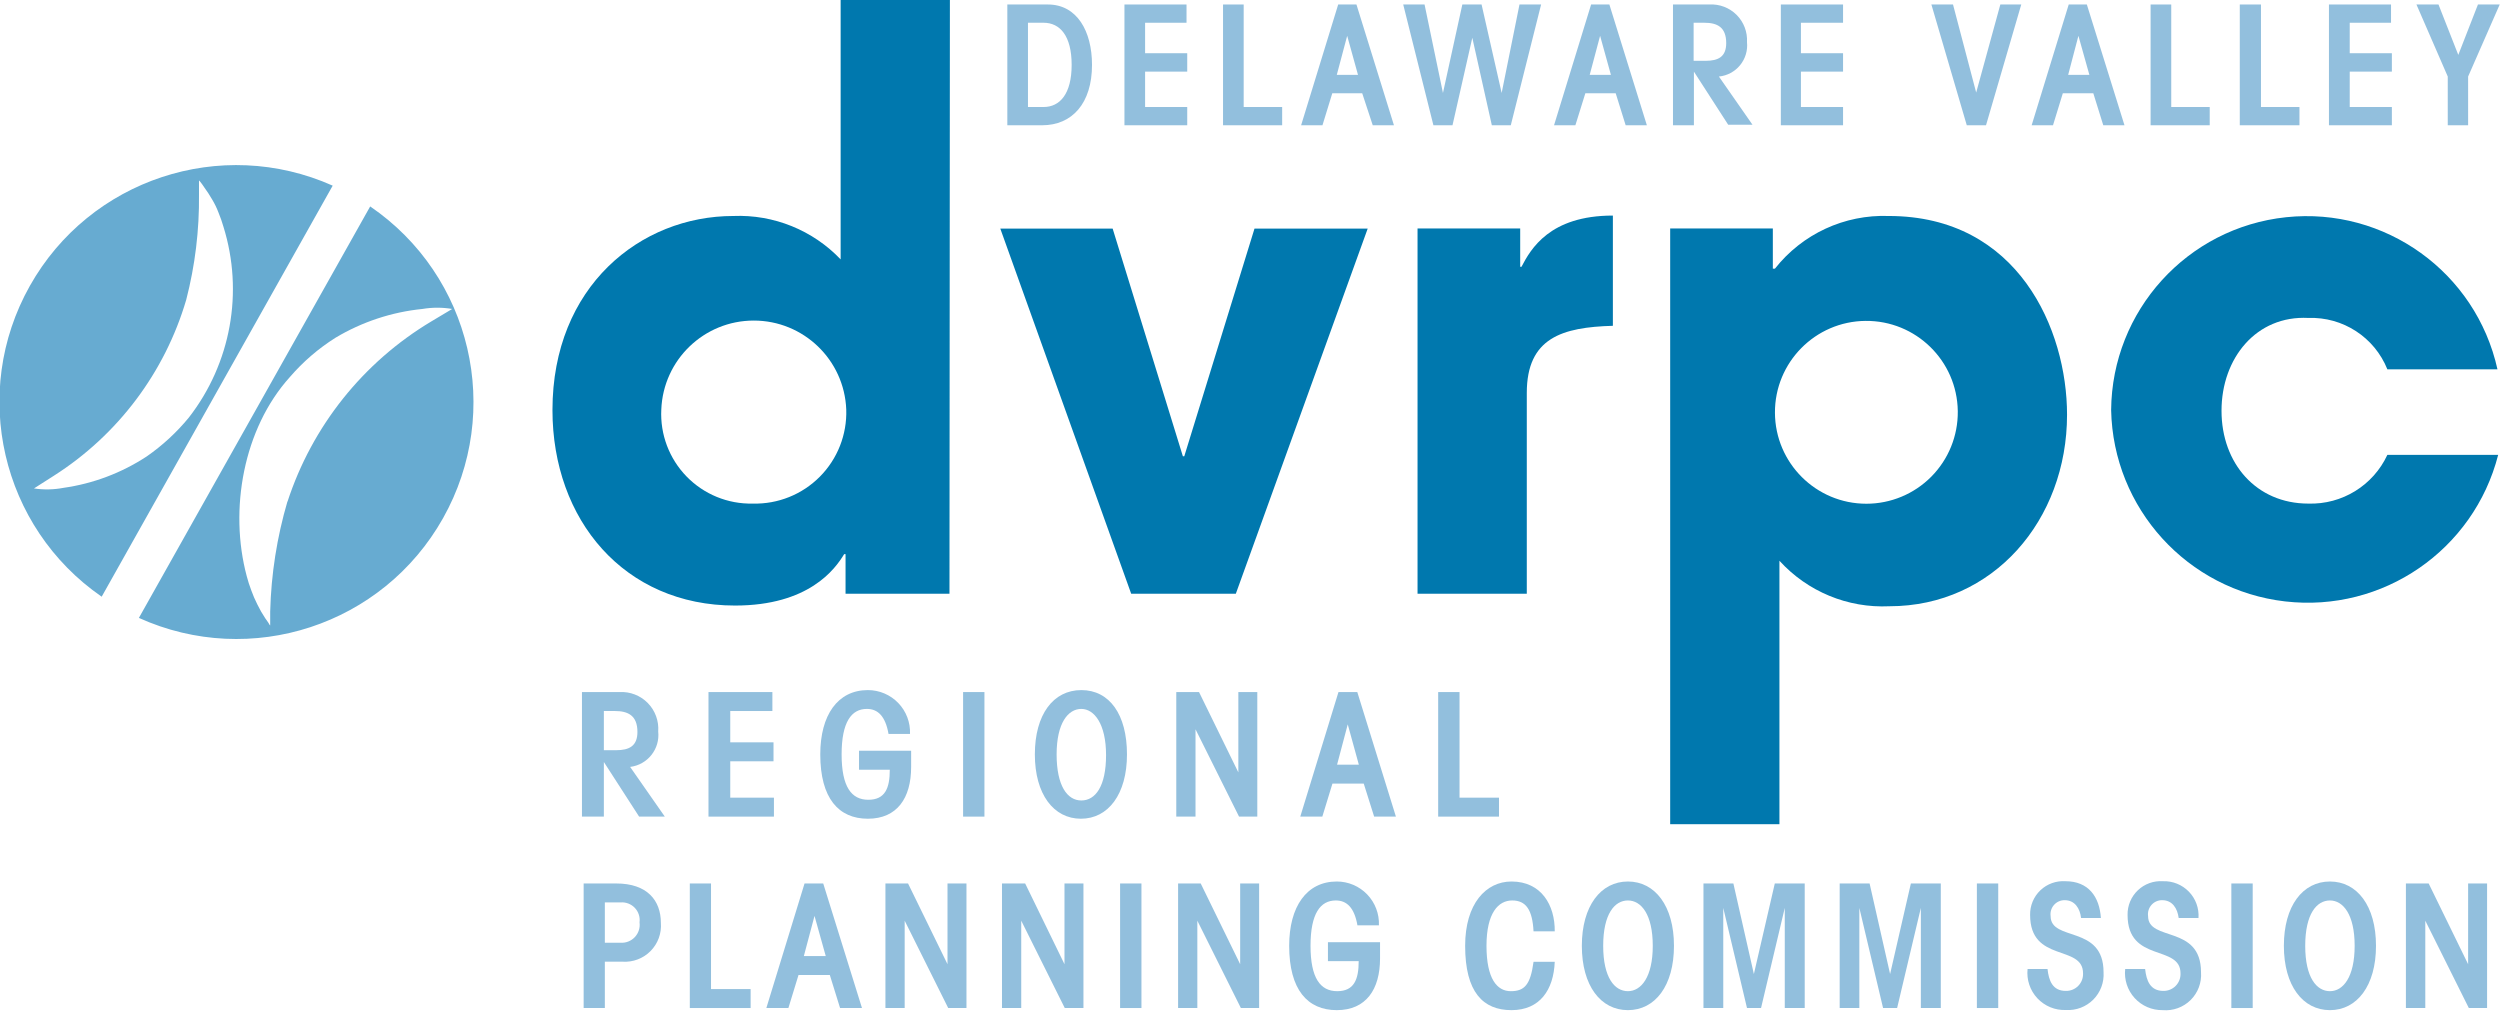
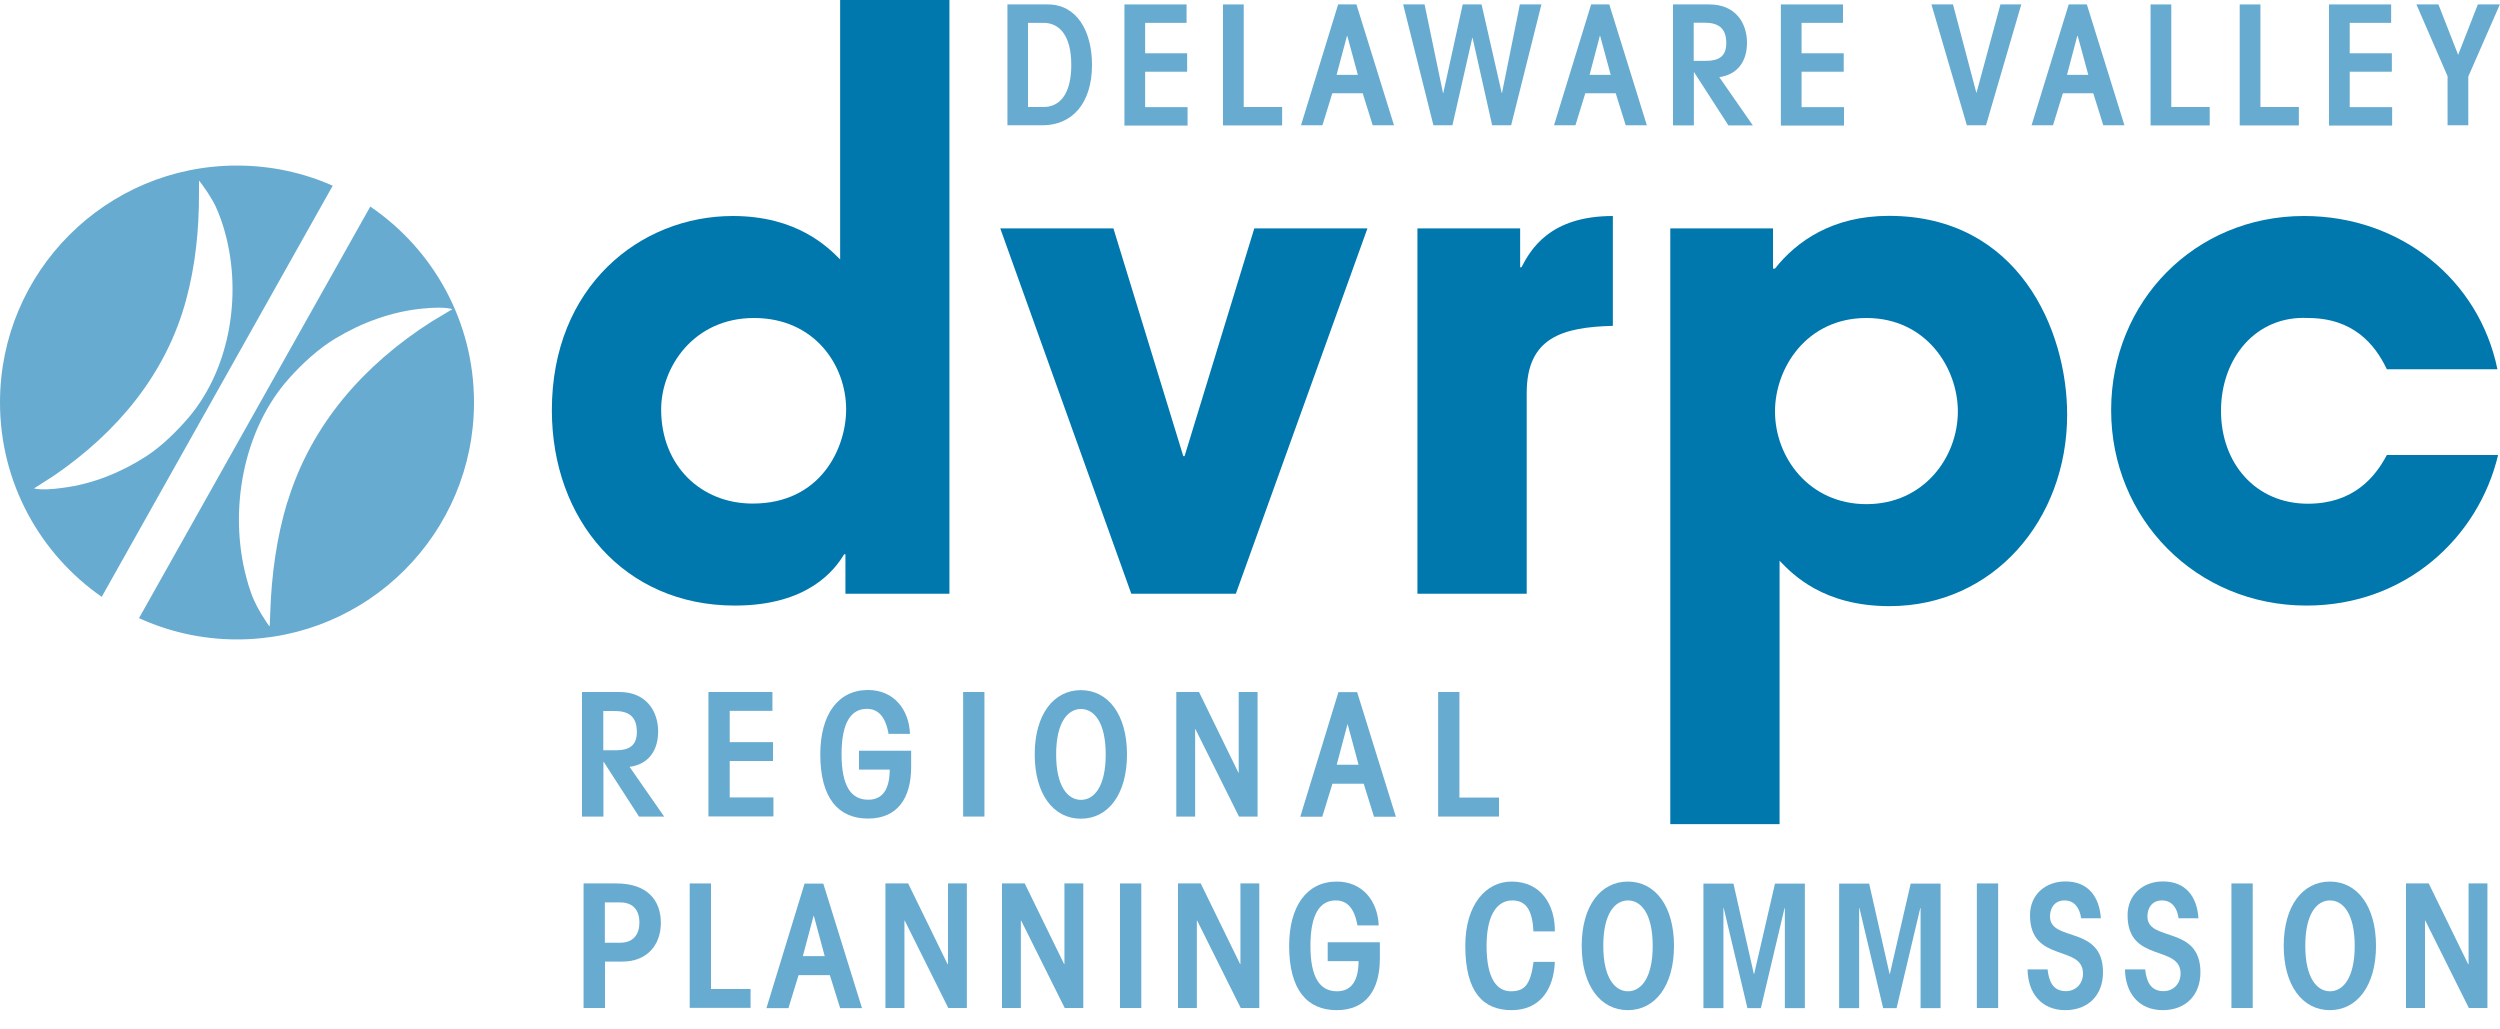
- <svg xmlns="http://www.w3.org/2000/svg" id="dvrpc" viewBox="0 0 178.02 71.93">
-   <defs>
-     <style>#dvrpc .cls-1{fill:#67abd1;}#dvrpc .cls-2{fill:#0078ae;}#dvrpc .cls-3{fill:#92bfdd;}</style>
-   </defs>
-   <path class="cls-1" d="M23.69,13.22A16.86,16.86,0,0,0,7.24,42.49ZM2.42,34.78l1.41-.9a22.32,22.32,0,0,0,9.43-12.53,28.69,28.69,0,0,0,.91-7.5v-1l.07.07a4.51,4.51,0,0,1,.29.4,9.66,9.66,0,0,1,.58.89,5.68,5.68,0,0,1,.45.93,9.59,9.59,0,0,1,.35,1,14.92,14.92,0,0,1-2.46,13.59,14.83,14.83,0,0,1-3,2.77,14.52,14.52,0,0,1-5.94,2.24A6.21,6.21,0,0,1,2.42,34.78Z" />
-   <path class="cls-1" d="M26.36,14.7,9.89,44A16.87,16.87,0,0,0,26.36,14.7Zm-5.89,21a30.61,30.61,0,0,0-1.23,7.84c0,.34,0,.68,0,1l-.06-.07c0-.05-.4-.59-.29-.44a8.37,8.37,0,0,1-.57-1,8.7,8.7,0,0,1-.43-1,9.59,9.59,0,0,1-.32-1c-1.27-4.74-.24-10.51,3.07-14.18a14.47,14.47,0,0,1,3.25-2.8A15,15,0,0,1,30.08,22,6.38,6.38,0,0,1,32.2,22l-1.49.89A23.41,23.41,0,0,0,20.47,35.73Z" />
-   <path class="cls-2" d="M67.61,42.28h-7.4V39.46h-.1c-.65,1.08-2.53,3.66-7.77,3.66-7.88,0-13-6.09-13-13.92,0-8.81,6.27-13.82,12.88-13.82a10,10,0,0,1,7.64,3.09V0h7.78Zm-14-6.42a6.49,6.49,0,0,0,6.65-6.7,6.59,6.59,0,0,0-13.17,0A6.38,6.38,0,0,0,53.6,35.86Z" />
-   <path class="cls-2" d="M88,42.28H80.55l-9.32-26h8l5,16.21h.1l5-16.21h8.06Z" />
-   <path class="cls-2" d="M100.94,16.27h7.31V19h.09c.66-1.26,2-3.65,6.51-3.65V23.2c-3.6.1-6.13.85-6.13,4.78v14.3h-7.78Z" />
-   <path class="cls-2" d="M118.93,16.27h7.31v2.86h.15a9.85,9.85,0,0,1,8.1-3.75c9.23,0,12.7,8.1,12.7,14.15,0,7.5-5.25,13.64-12.65,13.64a9.94,9.94,0,0,1-7.83-3.24V58.69h-7.78Zm20.48,13a6.51,6.51,0,1,0-6.51,6.6A6.51,6.51,0,0,0,139.41,29.3Z" />
-   <path class="cls-2" d="M177.89,32.39a14,14,0,0,1-27.56-3.19,13.92,13.92,0,0,1,27.51-2.9H170a5.84,5.84,0,0,0-5.63-3.66c-3.7-.19-6.18,2.86-6.18,6.61s2.48,6.61,6.18,6.61A6,6,0,0,0,170,32.39Z" />
-   <path class="cls-3" d="M71.73.32h2.89c2.07,0,3.14,1.9,3.14,4.3,0,2.73-1.41,4.3-3.55,4.3H71.73Zm1.47,7.3h1.11c1.16,0,2-.93,2-3s-.83-3-2-3H73.2Z" />
-   <path class="cls-3" d="M80.07,8.92V.32h4.42v1.3H81.54V3.79h3V5.1h-3V7.62h3v1.3Z" />
-   <path class="cls-3" d="M87.09,8.92V.32h1.47v7.3H91.3v1.3Z" />
-   <path class="cls-3" d="M95.29.32h1.3l2.67,8.6H97.75L97,6.64H94.87l-.7,2.28H92.65Zm.64,2.23h0l-.74,2.78h1.51Z" />
-   <path class="cls-3" d="M105.5.32l1.43,6.3h0l1.27-6.3h1.54l-2.16,8.6h-1.35l-1.39-6.23h0l-1.41,6.23h-1.36L99.92.32h1.52l1.31,6.3h0l1.38-6.3Z" />
-   <path class="cls-3" d="M113.3.32h1.3l2.67,8.6h-1.51l-.71-2.28h-2.16l-.71,2.28h-1.52Zm.64,2.23h0l-.74,2.78h1.51Z" />
-   <path class="cls-3" d="M119.13,8.92V.32h2.59A2.54,2.54,0,0,1,124.4,3a2.23,2.23,0,0,1-2,2.45l2.39,3.43h-1.73l-2.44-3.78h0V8.92Zm1.47-4.59h.86c.9,0,1.46-.29,1.46-1.26,0-1.15-.65-1.45-1.56-1.45h-.76Z" />
-   <path class="cls-3" d="M126.81,8.92V.32h4.43v1.3h-3V3.79h3V5.1h-3V7.62h3v1.3Z" />
-   <path class="cls-3" d="M142.44.32h1.49l-2.51,8.6h-1.37L137.53.32h1.54l1.65,6.27h0Z" />
-   <path class="cls-3" d="M147.31.32h1.29l2.68,8.6h-1.51l-.71-2.28h-2.17l-.7,2.28h-1.52ZM148,2.55h0l-.73,2.78h1.51Z" />
-   <path class="cls-3" d="M153.14,8.92V.32h1.47v7.3h2.74v1.3Z" />
-   <path class="cls-3" d="M159.49,8.92V.32H161v7.3h2.74v1.3Z" />
-   <path class="cls-3" d="M165.84,8.92V.32h4.42v1.3h-2.94V3.79h3V5.1h-3V7.62h3v1.3Z" />
-   <path class="cls-3" d="M174.3,5.45,172.07.32h1.57l1.41,3.59,1.4-3.59H178l-2.25,5.13V8.92H174.3Z" />
-   <path class="cls-3" d="M41.56,71.78V62.91h2.32c2.21,0,3.18,1.21,3.18,2.81a2.57,2.57,0,0,1-2.73,2.76H43.07v3.3Zm1.51-4.65h1.11a1.28,1.28,0,0,0,1.36-1.45,1.26,1.26,0,0,0-1.36-1.42H43.07Z" />
-   <path class="cls-3" d="M49.12,71.78V62.91h1.51v7.52h2.82v1.35Z" />
-   <path class="cls-3" d="M57.29,62.91h1.33l2.76,8.87H59.82l-.73-2.35H56.86l-.72,2.35H54.57ZM58,65.22h0l-.76,2.86h1.56Z" />
-   <path class="cls-3" d="M63.05,71.78V62.91h1.61l2.81,5.75h0V62.91h1.35v8.87H67.52l-3.1-6.22h0v6.22Z" />
-   <path class="cls-3" d="M71.35,71.78V62.91H73l2.8,5.75h0V62.91h1.35v8.87H75.82l-3.1-6.22h0v6.22Z" />
-   <path class="cls-3" d="M79.76,71.78V62.91h1.52v8.87Z" />
-   <path class="cls-3" d="M83.89,71.78V62.91H85.5l2.81,5.75h0V62.91h1.35v8.87H88.36l-3.1-6.22h0v6.22Z" />
-   <path class="cls-3" d="M96.66,65.89c-.22-1.26-.76-1.77-1.54-1.77-1.1,0-1.8.93-1.8,3.23s.7,3.23,1.9,3.23,1.53-.83,1.53-2.14H94.56V67.09h3.71v1.16c0,2.21-1,3.68-3.08,3.68s-3.39-1.45-3.39-4.58c0-2.79,1.24-4.58,3.39-4.58a3,3,0,0,1,3,3.12Z" />
-   <path class="cls-3" d="M109.2,66.32c-.08-1.54-.54-2.2-1.52-2.2s-1.83.88-1.83,3.23.75,3.23,1.73,3.23,1.4-.46,1.62-2.09h1.51c-.08,2-1.06,3.44-3.08,3.44s-3.3-1.27-3.3-4.58c0-3,1.48-4.58,3.3-4.58,2.13,0,3.1,1.69,3.08,3.55Z" />
-   <path class="cls-3" d="M119.2,67.35c0,2.84-1.34,4.58-3.28,4.58s-3.28-1.74-3.28-4.58,1.35-4.58,3.28-4.58S119.2,64.51,119.2,67.35Zm-3.28-3.23c-.94,0-1.76.95-1.76,3.23s.82,3.23,1.76,3.23,1.77-1,1.77-3.23S116.87,64.12,115.92,64.12Z" />
-   <path class="cls-3" d="M121.3,62.91h2.13l1.46,6.45h0l1.49-6.45h2.13v8.87h-1.42V64.65h0l-1.69,7.13h-1l-1.69-7.13h0v7.13H121.3Z" />
-   <path class="cls-3" d="M131,62.91h2.13l1.46,6.45h0l1.48-6.45h2.13v8.87h-1.42V64.65h0l-1.69,7.13h-1l-1.69-7.13h0v7.13H131Z" />
-   <path class="cls-3" d="M140.77,71.78V62.91h1.52v8.87Z" />
-   <path class="cls-3" d="M145.8,69c.09.83.36,1.56,1.3,1.56a1.2,1.2,0,0,0,1.23-1.25c0-2.08-3.77-.73-3.77-4.16a2.36,2.36,0,0,1,2.52-2.4c1.63,0,2.42,1.1,2.52,2.62h-1.41c-.08-.68-.44-1.27-1.17-1.27a1,1,0,0,0-1,1.13c0,1.85,3.77.6,3.77,4a2.53,2.53,0,0,1-2.68,2.69A2.64,2.64,0,0,1,144.38,69Z" />
-   <path class="cls-3" d="M152.75,69c.09.83.36,1.56,1.3,1.56a1.2,1.2,0,0,0,1.22-1.25c0-2.08-3.77-.73-3.77-4.16a2.36,2.36,0,0,1,2.52-2.4,2.45,2.45,0,0,1,2.53,2.62h-1.41c-.09-.68-.44-1.27-1.18-1.27a1,1,0,0,0-1,1.13c0,1.85,3.77.6,3.77,4A2.52,2.52,0,0,1,154,71.93,2.64,2.64,0,0,1,151.33,69Z" />
-   <path class="cls-3" d="M158.89,71.78V62.91h1.52v8.87Z" />
-   <path class="cls-3" d="M169.19,67.35c0,2.84-1.35,4.58-3.28,4.58s-3.28-1.74-3.28-4.58,1.34-4.58,3.28-4.58S169.19,64.51,169.19,67.35Zm-3.28-3.23c-.94,0-1.76.95-1.76,3.23s.82,3.23,1.76,3.23,1.76-1,1.76-3.23S166.85,64.12,165.91,64.12Z" />
-   <path class="cls-3" d="M171.32,71.78V62.91h1.62l2.81,5.75h0V62.91h1.35v8.87H175.8l-3.1-6.22h0v6.22Z" />
-   <path class="cls-3" d="M41.44,58.15V49.28h2.67a2.62,2.62,0,0,1,2.76,2.81,2.29,2.29,0,0,1-2,2.52l2.47,3.54H45.51L43,54.26h0v3.89ZM43,53.42h.88c.93,0,1.51-.3,1.51-1.3,0-1.18-.68-1.49-1.61-1.49H43Z" />
-   <path class="cls-3" d="M50.45,58.15V49.28H55v1.35H52v2.23h3.08v1.35H52V56.8h3.11v1.35Z" />
-   <path class="cls-3" d="M63.27,52.26c-.22-1.26-.76-1.78-1.54-1.78-1.1,0-1.8.93-1.8,3.24s.7,3.23,1.9,3.23,1.53-.83,1.53-2.14H61.17V53.46h3.71v1.16c0,2.21-1,3.68-3.08,3.68s-3.39-1.45-3.39-4.58c0-2.8,1.24-4.58,3.39-4.58a3,3,0,0,1,3,3.12Z" />
-   <path class="cls-3" d="M68.58,58.15V49.28H70.1v8.87Z" />
-   <path class="cls-3" d="M80.25,53.72c0,2.84-1.34,4.58-3.28,4.58s-3.28-1.74-3.28-4.58S75,49.14,77,49.14,80.25,50.87,80.25,53.72ZM77,50.48c-.94,0-1.76,1-1.76,3.24S76,57,77,57s1.76-1,1.76-3.23S77.91,50.48,77,50.48Z" />
-   <path class="cls-3" d="M83.76,58.15V49.28h1.62L88.18,55h0V49.28h1.35v8.87H88.23l-3.1-6.22h0v6.22Z" />
-   <path class="cls-3" d="M95.31,49.28h1.34l2.75,8.87H97.85l-.74-2.35H94.88l-.72,2.35H92.59Zm.66,2.3h0l-.76,2.87h1.55Z" />
-   <path class="cls-3" d="M102.41,58.15V49.28h1.52V56.8h2.81v1.35Z" />
+ <svg xmlns="http://www.w3.org/2000/svg" version="1.1" viewBox="0 0 175 72">
+   <g>
+     <g id="Layer_1">
+       <g>
+         <g>
+           <path style="fill:#67abd0" d="M23.29,13c-2.05-.91-4.32-1.41-6.7-1.41C7.43,11.58,0,19.01,0,28.17c0,5.64,2.82,10.62,7.12,13.61L23.29,13ZM2.38,34.19s1.37-.88,1.39-.89c4.4-3.01,7.85-7.08,9.26-12.32.65-2.4.9-4.88.9-7.37v-.96s.05.05.06.06c.04.04.39.54.29.4.21.28.39.58.57.88.18.3.32.6.44.91.13.32.24.63.34.96,1.36,4.39.59,9.8-2.42,13.36-.84.98-1.89,2.02-2.99,2.73-1.76,1.13-3.75,1.94-5.84,2.2-.69.1-1.51.16-2.01.04Z" />
+           <path style="fill:#67abd0" d="M25.92,14.46l-16.19,28.81c2.09.95,4.41,1.49,6.86,1.49,9.17,0,16.59-7.43,16.59-16.59,0-5.7-2.88-10.73-7.26-13.71ZM20.12,35.12c-.76,2.5-1.11,5.11-1.2,7.71-.01.34-.03.67-.04,1.01,0,0-.06-.05-.07-.06-.04-.05-.39-.58-.28-.43-.21-.3-.39-.62-.56-.94-.16-.32-.31-.64-.42-.98-.12-.33-.22-.67-.31-1.02-1.24-4.66-.24-10.33,3.01-13.94.9-1.01,2.04-2.06,3.2-2.76,1.87-1.13,3.96-1.9,6.13-2.11.71-.07,1.58-.11,2.09.04,0,0-1.45.87-1.47.88-4.68,2.99-8.4,7.14-10.07,12.6Z" />
+         </g>
+         <g>
+           <path style="fill:#0078ae" d="M66.46,41.56h-7.28v-2.76h-.09c-.64,1.06-2.49,3.59-7.65,3.59-7.74,0-12.81-5.99-12.81-13.68,0-8.66,6.17-13.59,12.67-13.59,4.52,0,6.68,2.21,7.51,3.04V0h7.65v41.56ZM52.69,35.25c4.79,0,6.54-3.92,6.54-6.59,0-3.09-2.21-6.4-6.45-6.4s-6.5,3.46-6.5,6.4c0,3.96,2.81,6.59,6.4,6.59Z" />
+           <path style="fill:#0078ae" d="M86.51,41.56h-7.32l-9.17-25.57h7.92l4.89,15.94h.09l4.88-15.94h7.92l-9.21,25.57Z" />
+           <path style="fill:#0078ae" d="M99.22,15.99h7.19v2.72h.09c.65-1.24,1.98-3.59,6.4-3.59v7.69c-3.55.09-6.03.83-6.03,4.7v14.05h-7.65V15.99Z" />
+           <path style="fill:#0078ae" d="M116.92,15.99h7.19v2.81h.14c1.52-1.93,4.05-3.69,7.97-3.69,9.07,0,12.48,7.97,12.48,13.91,0,7.37-5.16,13.41-12.44,13.41-4.61,0-6.77-2.21-7.69-3.18v18.44h-7.65V15.99ZM137.05,28.8c0-3.04-2.21-6.54-6.4-6.54s-6.4,3.5-6.4,6.54c0,3.22,2.39,6.49,6.4,6.49s6.4-3.27,6.4-6.49Z" />
+           <path style="fill:#0078ae" d="M174.87,31.84c-1.38,5.81-6.5,10.55-13.41,10.55-7.74,0-13.68-6.08-13.68-13.68s5.85-13.59,13.5-13.59c6.77,0,12.26,4.47,13.54,10.73h-7.74c-.83-1.75-2.35-3.59-5.53-3.59-3.64-.18-6.08,2.81-6.08,6.5s2.44,6.5,6.08,6.5c3.18,0,4.7-1.84,5.53-3.41h7.79Z" />
+         </g>
+         <g>
+           <path style="fill:#67abd0" d="M70.51.31h2.84c2.03,0,3.09,1.87,3.09,4.23,0,2.69-1.38,4.23-3.48,4.23h-2.44V.31ZM71.96,7.49h1.09c1.14,0,1.94-.91,1.94-2.95s-.82-2.94-1.94-2.94h-1.09v5.89Z" />
+           <path style="fill:#67abd0" d="M78.71,8.77V.31h4.35v1.29h-2.9v2.13h2.94v1.29h-2.94v2.48h2.97v1.29h-4.42Z" />
+           <path style="fill:#67abd0" d="M85.61,8.77V.31h1.45v7.18h2.69v1.29h-4.14Z" />
+           <path style="fill:#67abd0" d="M93.68.31h1.27l2.63,8.46h-1.49l-.7-2.24h-2.13l-.69,2.24h-1.5l2.6-8.46ZM94.31,2.51h-.02l-.73,2.73h1.49l-.74-2.73Z" />
+           <path style="fill:#67abd0" d="M103.71.31l1.41,6.2h.02l1.25-6.2h1.51l-2.12,8.46h-1.33l-1.37-6.12h-.02l-1.39,6.12h-1.33l-2.12-8.46h1.5l1.29,6.2h.02l1.36-6.2h1.32Z" />
+           <path style="fill:#67abd0" d="M111.38.31h1.27l2.63,8.46h-1.48l-.7-2.24h-2.13l-.69,2.24h-1.5l2.6-8.46ZM112.01,2.51h-.02l-.72,2.73h1.48l-.74-2.73Z" />
+           <path style="fill:#67abd0" d="M117.11,8.77V.31h2.55c1.85,0,2.63,1.33,2.63,2.68,0,1.27-.63,2.23-1.94,2.41l2.35,3.38h-1.71l-2.4-3.72h-.02v3.72h-1.46ZM118.56,4.26h.84c.89,0,1.44-.29,1.44-1.24,0-1.13-.64-1.43-1.53-1.43h-.75v2.66Z" />
+           <path style="fill:#67abd0" d="M124.66,8.77V.31h4.35v1.29h-2.9v2.13h2.95v1.29h-2.95v2.48h2.97v1.29h-4.42Z" />
+           <path style="fill:#67abd0" d="M140.03.31h1.46l-2.47,8.46h-1.34l-2.48-8.46h1.51l1.63,6.17h.02l1.67-6.17Z" />
+           <path style="fill:#67abd0" d="M144.81.31h1.27l2.63,8.46h-1.48l-.7-2.24h-2.13l-.69,2.24h-1.5l2.6-8.46ZM145.44,2.51h-.03l-.72,2.73h1.49l-.74-2.73Z" />
+           <path style="fill:#67abd0" d="M150.54,8.77V.31h1.45v7.18h2.69v1.29h-4.14Z" />
+           <path style="fill:#67abd0" d="M156.78,8.77V.31h1.45v7.18h2.69v1.29h-4.14Z" />
+           <path style="fill:#67abd0" d="M163.03,8.77V.31h4.35v1.29h-2.9v2.13h2.95v1.29h-2.95v2.48h2.97v1.29h-4.42Z" />
+           <path style="fill:#67abd0" d="M171.34,5.36l-2.19-5.05h1.54l1.38,3.53,1.38-3.53h1.54l-2.21,5.05v3.41h-1.45v-3.41Z" />
+         </g>
+         <g>
+           <path style="fill:#67abd0" d="M40.85,70.56v-8.72h2.29c2.17,0,3.12,1.18,3.12,2.76s-1,2.71-2.68,2.71h-1.23v3.25h-1.49ZM42.34,65.99h1.08c.96,0,1.34-.64,1.34-1.42s-.38-1.4-1.34-1.4h-1.08v2.82Z" />
+           <path style="fill:#67abd0" d="M48.28,70.56v-8.72h1.49v7.39h2.77v1.32h-4.26Z" />
+           <path style="fill:#67abd0" d="M56.32,61.85h1.31l2.71,8.72h-1.53l-.72-2.31h-2.19l-.71,2.31h-1.54l2.67-8.72ZM56.97,64.11h-.02l-.75,2.82h1.53l-.76-2.82Z" />
+           <path style="fill:#67abd0" d="M61.98,70.56v-8.72h1.59l2.76,5.65h.03v-5.65h1.32v8.72h-1.3l-3.05-6.12h-.02v6.12h-1.32Z" />
+           <path style="fill:#67abd0" d="M70.14,70.56v-8.72h1.59l2.76,5.65h.02v-5.65h1.32v8.72h-1.3l-3.05-6.12h-.02v6.12h-1.32Z" />
+           <path style="fill:#67abd0" d="M78.4,70.56v-8.72h1.49v8.72h-1.49Z" />
+           <path style="fill:#67abd0" d="M82.46,70.56v-8.72h1.59l2.76,5.65h.02v-5.65h1.32v8.72h-1.3l-3.05-6.12h-.02v6.12h-1.32Z" />
+           <path style="fill:#67abd0" d="M95.02,64.77c-.22-1.24-.75-1.74-1.52-1.74-1.08,0-1.77.92-1.77,3.18s.69,3.18,1.86,3.18c1.06,0,1.51-.82,1.51-2.11h-2.16v-1.32h3.65v1.14c0,2.17-.95,3.61-3.02,3.61s-3.33-1.42-3.33-4.5c0-2.75,1.22-4.5,3.33-4.5,1.81,0,2.87,1.36,2.94,3.07h-1.49Z" />
+           <path style="fill:#67abd0" d="M107.34,65.2c-.07-1.52-.53-2.17-1.49-2.17s-1.79.87-1.79,3.18.73,3.18,1.7,3.18,1.37-.46,1.59-2.06h1.49c-.08,1.94-1.05,3.38-3.03,3.38s-3.24-1.25-3.24-4.5c0-2.91,1.46-4.5,3.24-4.5,2.09,0,3.05,1.66,3.03,3.49h-1.49Z" />
+           <path style="fill:#67abd0" d="M117.18,66.21c0,2.79-1.32,4.5-3.23,4.5s-3.23-1.71-3.23-4.5,1.32-4.5,3.23-4.5,3.23,1.71,3.23,4.5ZM113.96,63.03c-.93,0-1.73.94-1.73,3.18s.81,3.18,1.73,3.18,1.73-.94,1.73-3.18-.81-3.18-1.73-3.18Z" />
+           <path style="fill:#67abd0" d="M119.25,61.85h2.09l1.43,6.33h.02l1.46-6.33h2.09v8.72h-1.4v-7.01h-.02l-1.66,7.01h-.94l-1.66-7.01h-.02v7.01h-1.4v-8.72Z" />
+           <path style="fill:#67abd0" d="M128.75,61.85h2.09l1.43,6.33h.02l1.46-6.33h2.09v8.72h-1.4v-7.01h-.02l-1.66,7.01h-.94l-1.66-7.01h-.02v7.01h-1.4v-8.72Z" />
+           <path style="fill:#67abd0" d="M138.38,70.56v-8.72h1.49v8.72h-1.49Z" />
+           <path style="fill:#67abd0" d="M143.33,67.85c.09.81.35,1.53,1.28,1.53.7,0,1.2-.52,1.2-1.23,0-2.05-3.71-.72-3.71-4.09,0-1.43,1.08-2.36,2.48-2.36,1.6,0,2.38,1.08,2.48,2.58h-1.38c-.09-.66-.43-1.25-1.16-1.25-.66,0-1.02.48-1.02,1.12,0,1.82,3.71.59,3.71,3.91,0,1.6-1.03,2.65-2.64,2.65-1.7,0-2.62-1.23-2.64-2.85h1.4Z" />
+           <path style="fill:#67abd0" d="M150.16,67.85c.09.81.35,1.53,1.28,1.53.7,0,1.2-.52,1.2-1.23,0-2.05-3.71-.72-3.71-4.09,0-1.43,1.08-2.36,2.48-2.36,1.6,0,2.39,1.08,2.48,2.58h-1.39c-.08-.66-.43-1.25-1.16-1.25-.66,0-1.02.48-1.02,1.12,0,1.82,3.71.59,3.71,3.91,0,1.6-1.03,2.65-2.64,2.65-1.7,0-2.62-1.23-2.64-2.85h1.4Z" />
+           <path style="fill:#67abd0" d="M156.2,70.56v-8.72h1.49v8.72h-1.49Z" />
+           <path style="fill:#67abd0" d="M166.32,66.21c0,2.79-1.33,4.5-3.23,4.5s-3.23-1.71-3.23-4.5,1.32-4.5,3.23-4.5,3.23,1.71,3.23,4.5ZM163.1,63.03c-.93,0-1.73.94-1.73,3.18s.81,3.18,1.73,3.18,1.73-.94,1.73-3.18-.81-3.18-1.73-3.18Z" />
+           <path style="fill:#67abd0" d="M168.42,70.56v-8.72h1.59l2.76,5.65h.03v-5.65h1.32v8.72h-1.3l-3.05-6.12h-.02v6.12h-1.32Z" />
+         </g>
+         <g>
+           <path style="fill:#67abd0" d="M40.74,57.16v-8.72h2.62c1.9,0,2.71,1.37,2.71,2.76,0,1.31-.65,2.3-2,2.48l2.42,3.48h-1.76l-2.47-3.83h-.02v3.83h-1.5ZM42.23,52.52h.87c.91,0,1.48-.3,1.48-1.28,0-1.17-.66-1.47-1.58-1.47h-.77v2.75Z" />
+           <path style="fill:#67abd0" d="M49.59,57.16v-8.72h4.48v1.32h-2.99v2.19h3.03v1.32h-3.03v2.55h3.06v1.33h-4.55Z" />
+           <path style="fill:#67abd0" d="M62.2,51.37c-.22-1.24-.75-1.75-1.52-1.75-1.08,0-1.77.91-1.77,3.18s.69,3.18,1.87,3.18c1.06,0,1.5-.82,1.5-2.11h-2.15v-1.32h3.65v1.14c0,2.17-.95,3.61-3.02,3.61s-3.34-1.42-3.34-4.5c0-2.75,1.22-4.5,3.34-4.5,1.81,0,2.87,1.36,2.94,3.07h-1.49Z" />
+           <path style="fill:#67abd0" d="M67.42,57.16v-8.72h1.49v8.72h-1.49Z" />
+           <path style="fill:#67abd0" d="M78.89,52.81c0,2.79-1.32,4.5-3.23,4.5s-3.23-1.71-3.23-4.5,1.32-4.5,3.23-4.5,3.23,1.71,3.23,4.5ZM75.67,49.63c-.93,0-1.74.94-1.74,3.18s.81,3.18,1.74,3.18,1.73-.94,1.73-3.18-.81-3.18-1.73-3.18Z" />
+           <path style="fill:#67abd0" d="M82.34,57.16v-8.72h1.59l2.76,5.65h.02v-5.65h1.32v8.72h-1.3l-3.05-6.12h-.02v6.12h-1.32Z" />
+           <path style="fill:#67abd0" d="M93.69,48.45h1.31l2.71,8.72h-1.53l-.72-2.31h-2.19l-.71,2.31h-1.54l2.67-8.72ZM94.34,50.71h-.02l-.75,2.82h1.53l-.76-2.82Z" />
+           <path style="fill:#67abd0" d="M100.67,57.16v-8.72h1.49v7.39h2.77v1.33h-4.26Z" />
+         </g>
+       </g>
+     </g>
+   </g>
</svg>
